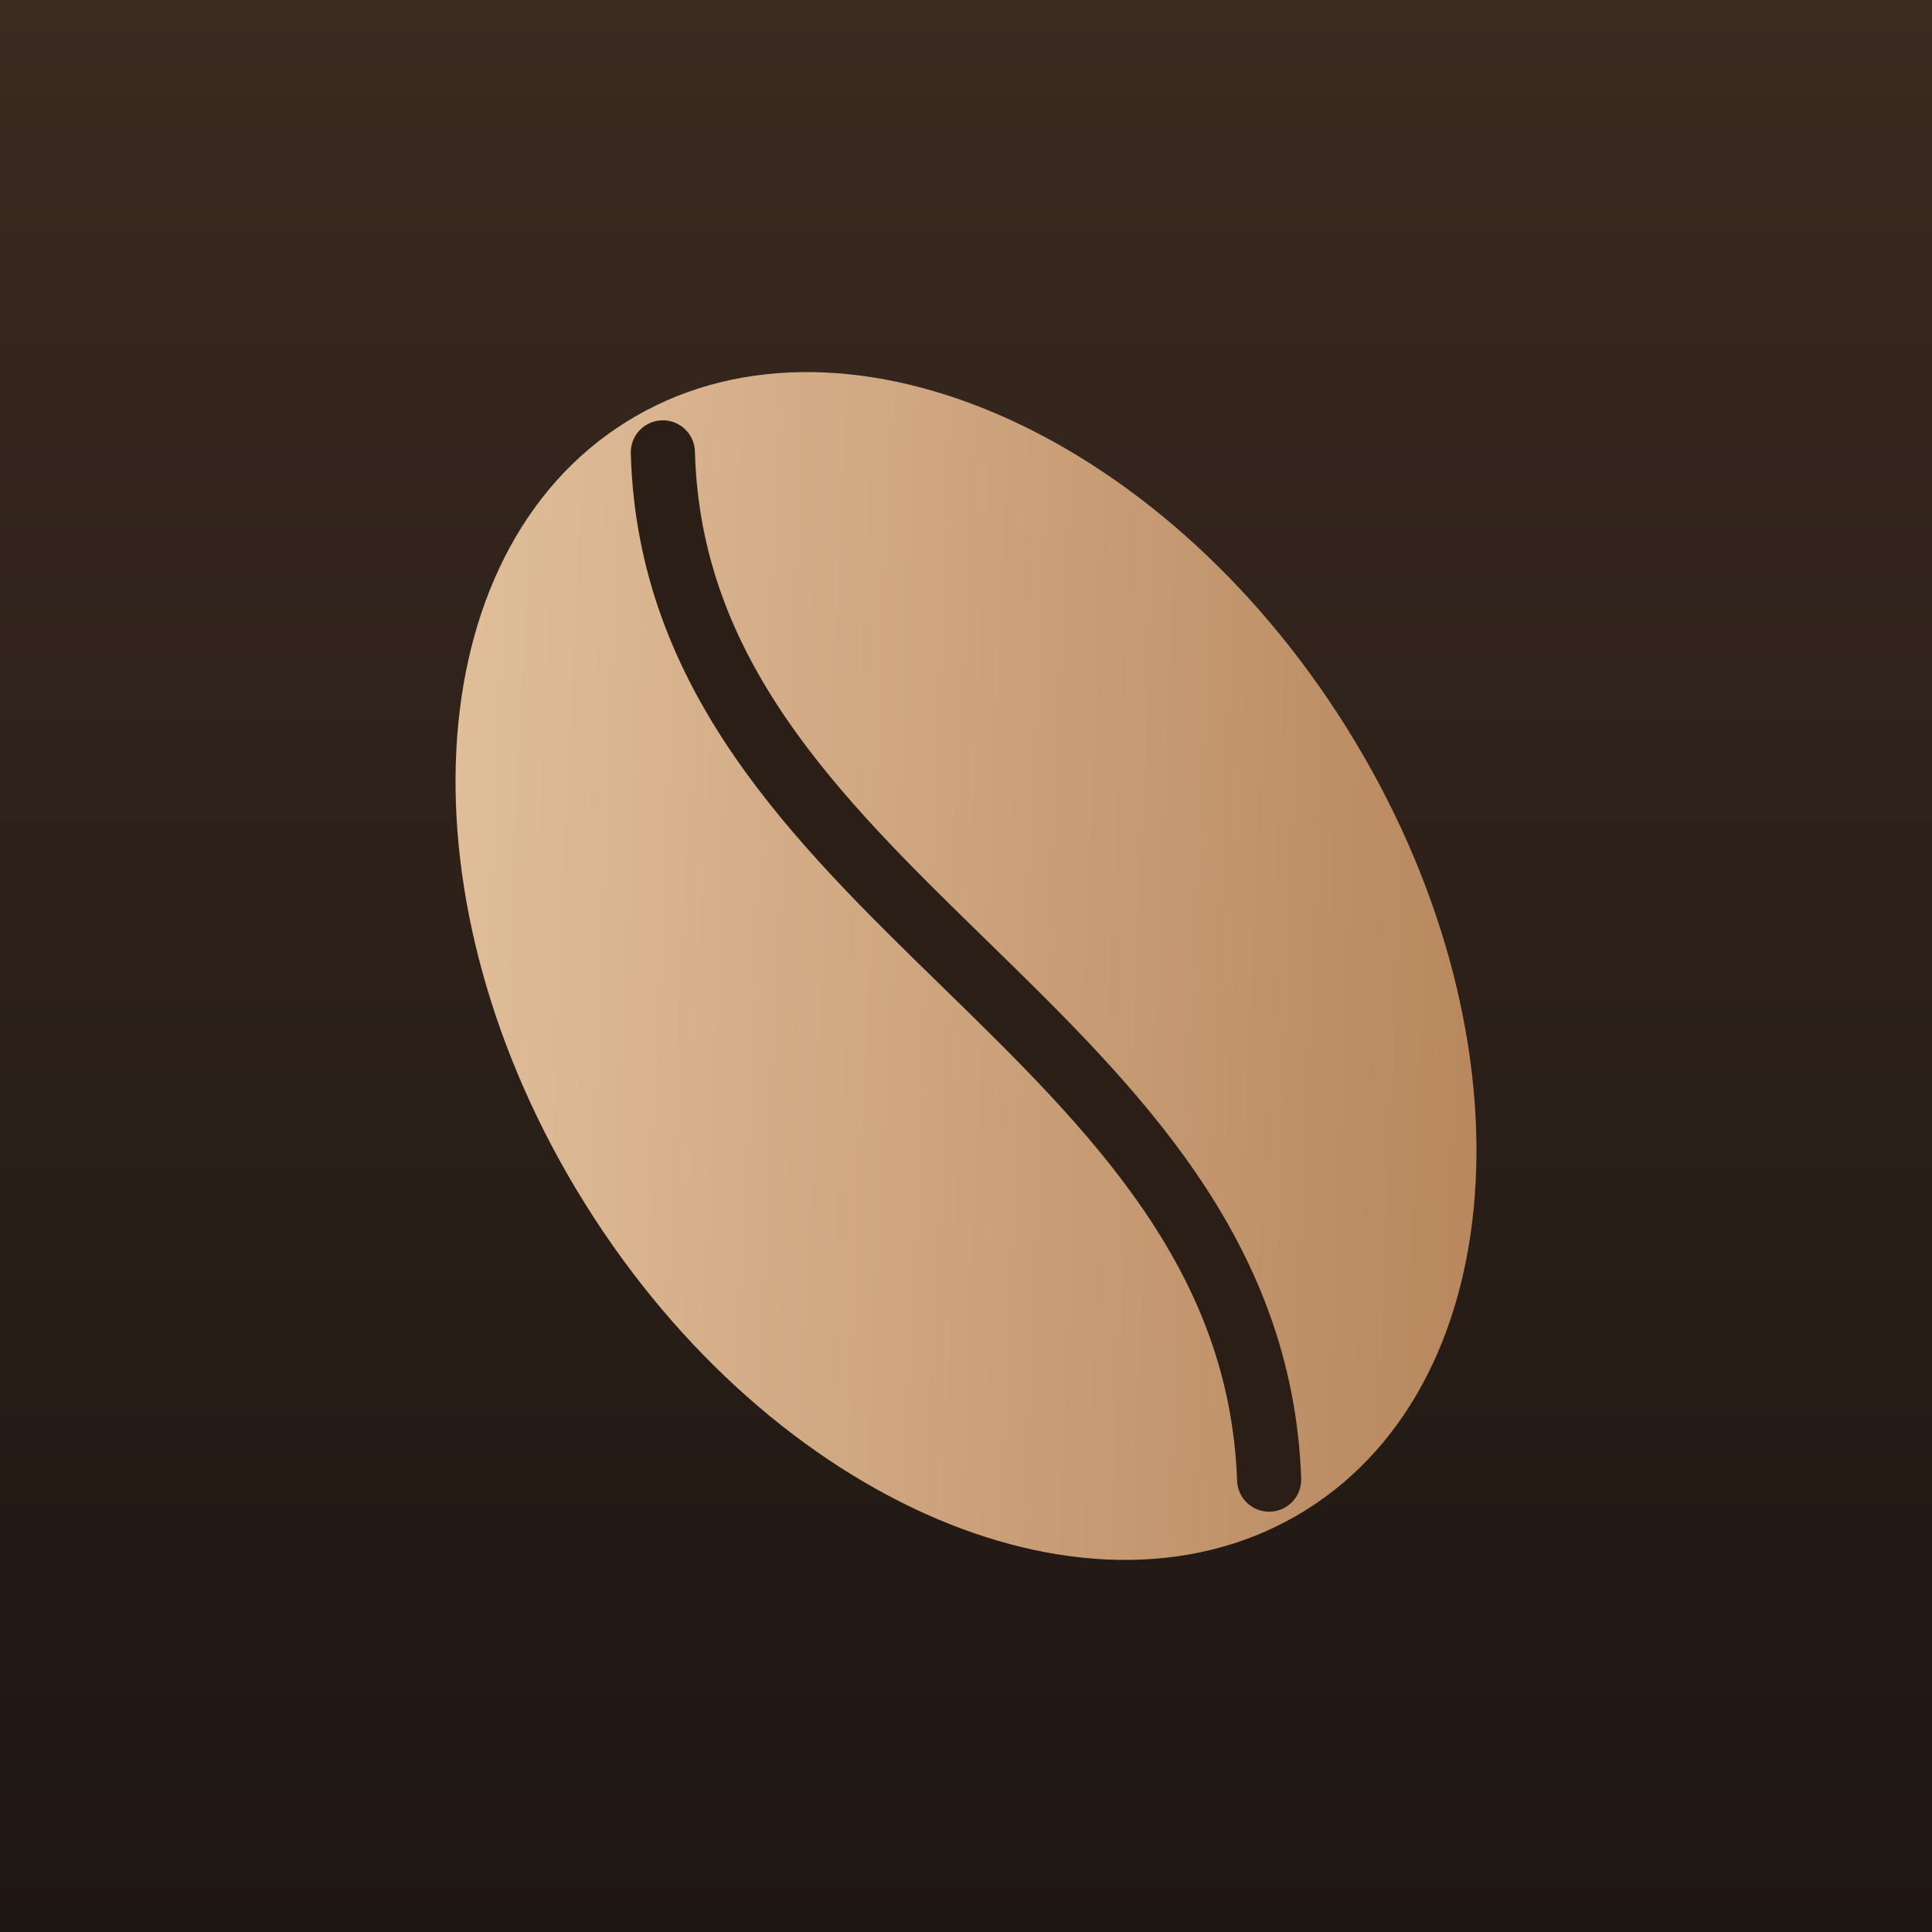
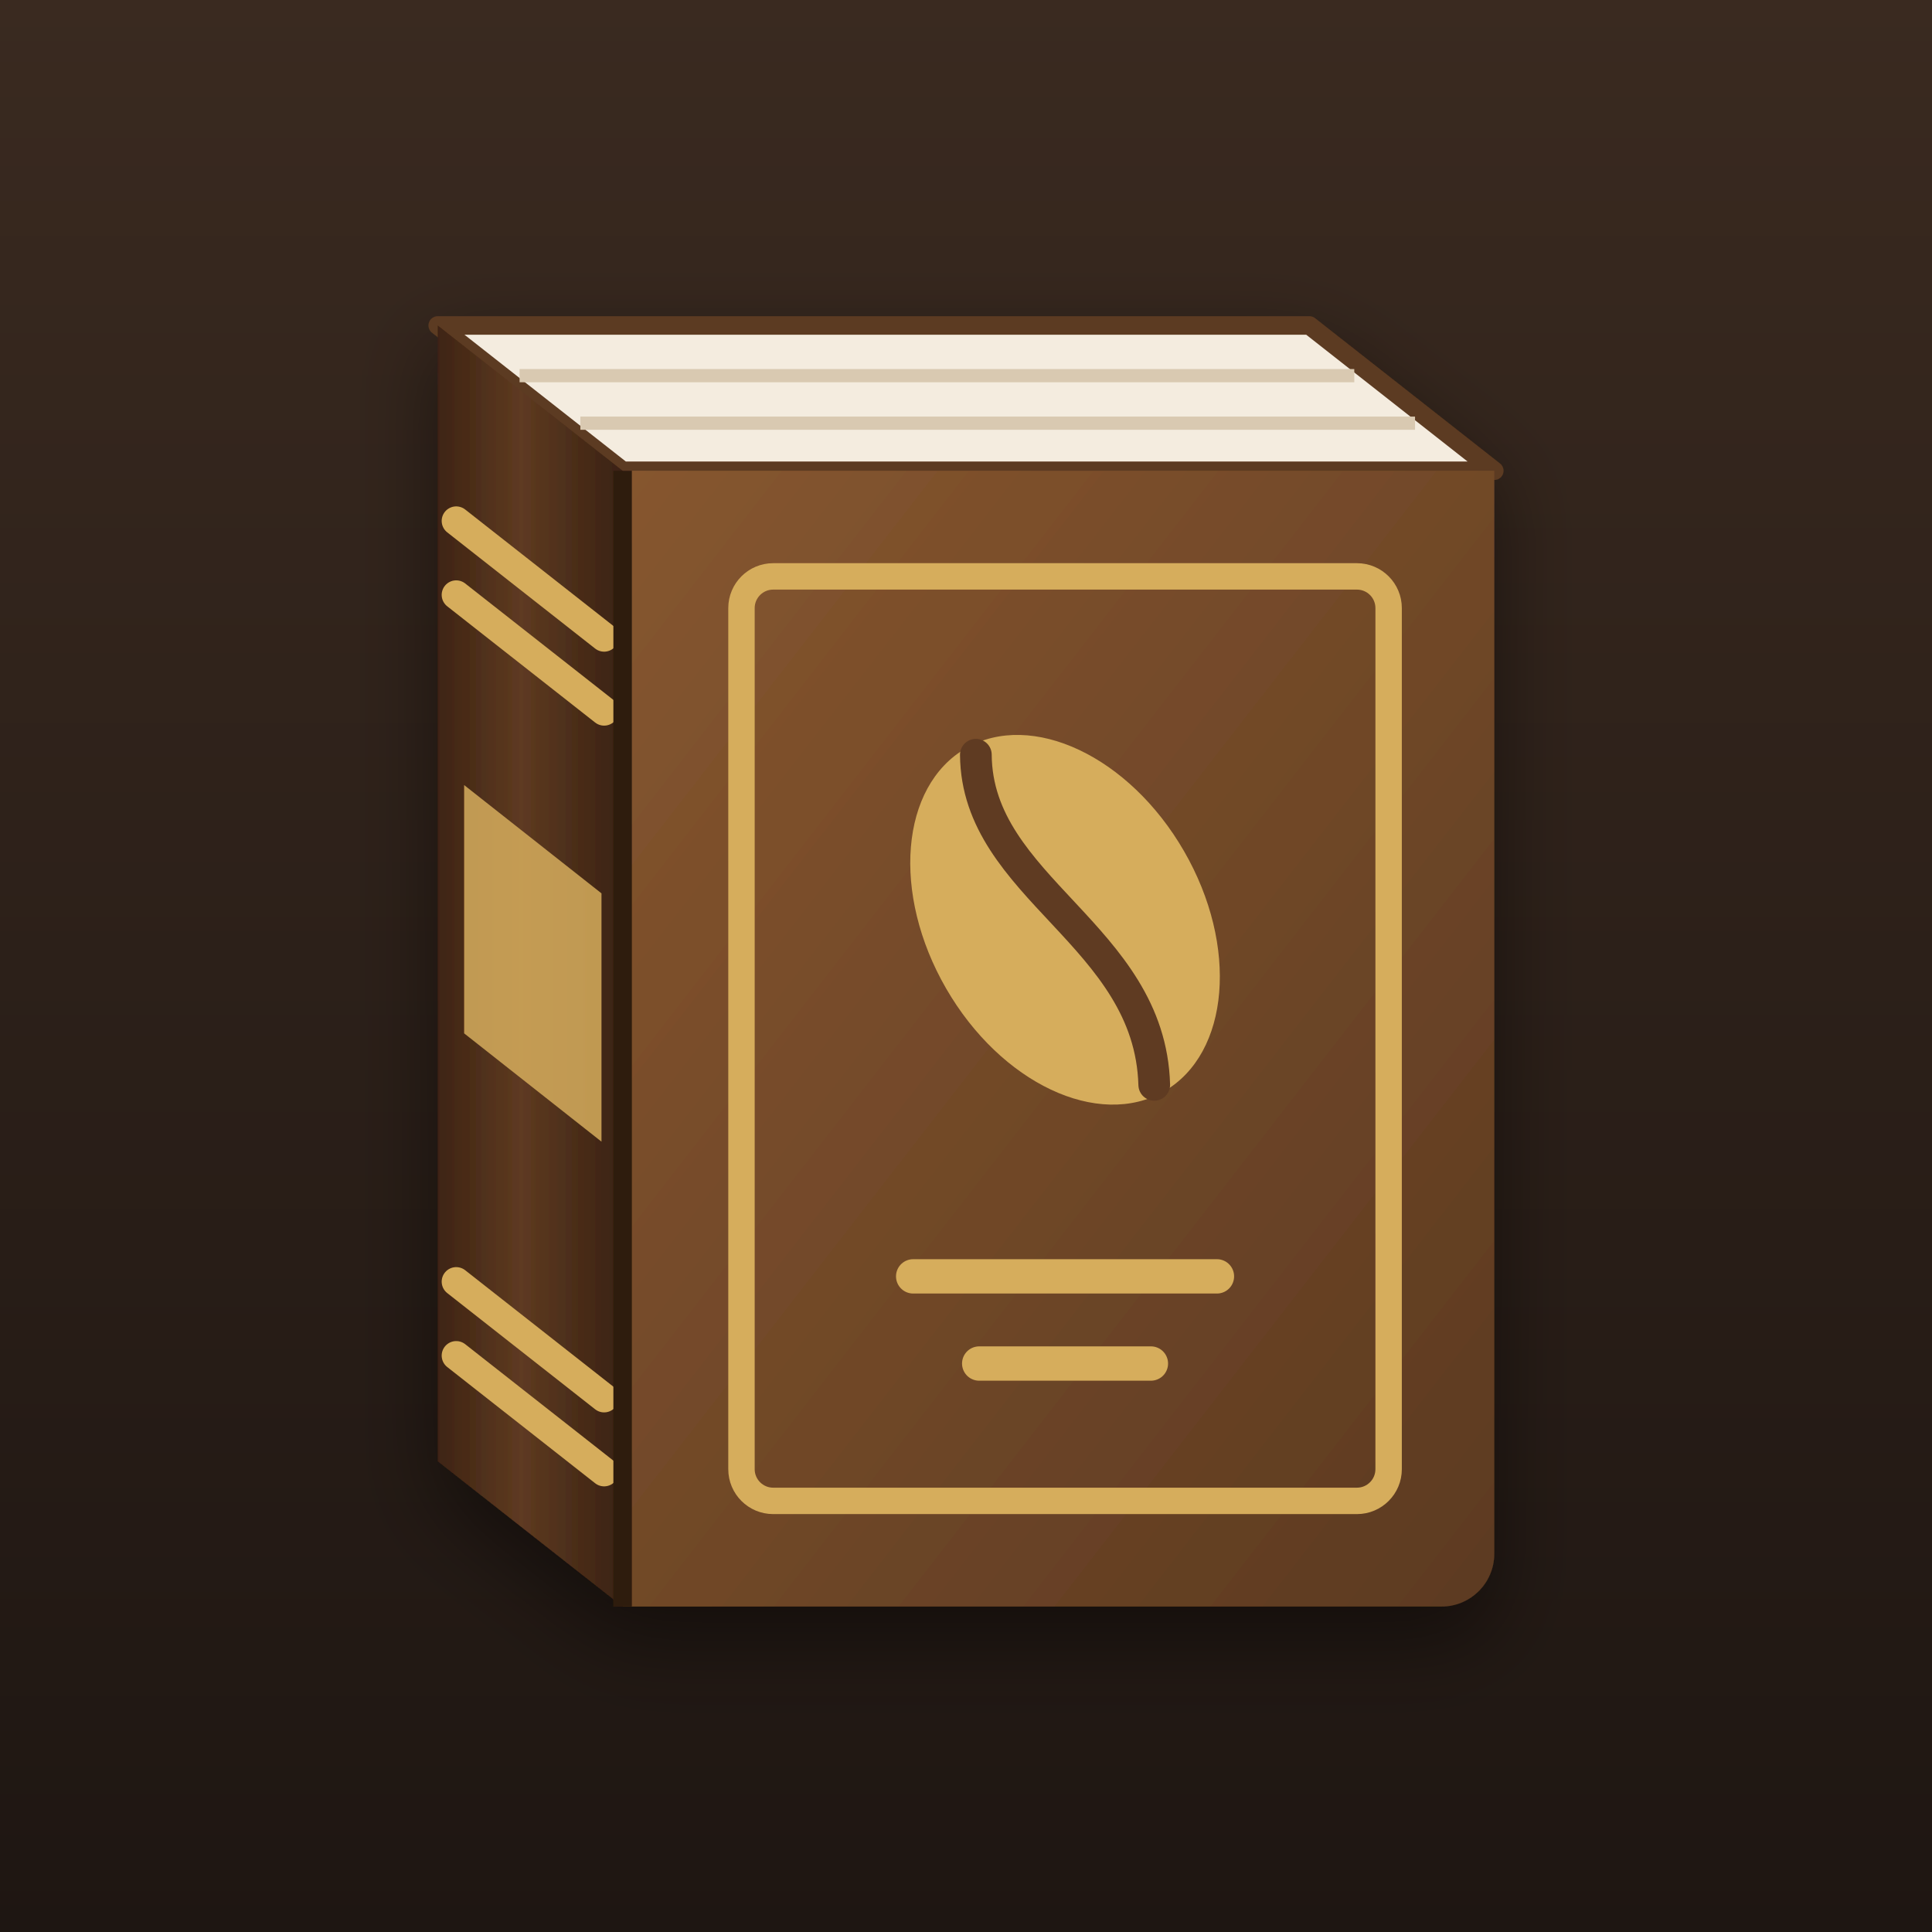
<svg xmlns="http://www.w3.org/2000/svg" viewBox="0 0 1024 1024">
  <defs>
    <linearGradient id="bg" x1="0" y1="0" x2="0" y2="1">
      <stop offset="0" stop-color="#3A2A20" />
      <stop offset="1" stop-color="#1E1612" />
    </linearGradient>
-     <linearGradient id="bean" x1="0" y1="0" x2="1" y2="1">
-       <stop offset="0" stop-color="#E8C9A6" />
-       <stop offset="1" stop-color="#B07C52" />
-     </linearGradient>
+     <filter id="sh" filterUnits="userSpaceOnUse" x="0" y="0" width="1024" height="1024">
+       <feDropShadow dx="0" dy="18" stdDeviation="22" flood-color="#000" flood-opacity="0.45" />
+     </filter>
  </defs>
  <rect width="1024" height="1024" fill="url(#bg)" />
-   <g transform="rotate(-32 512 512)">
-     <ellipse cx="512" cy="512" rx="238" ry="340" fill="url(#bean)" />
-     <path d="M520 196 C 400 400, 624 620, 504 828" fill="none" stroke="#2A1E17" stroke-width="34" stroke-linecap="round" />
+   <g filter="url(#sh)">
+     <g transform="translate(148 88.5) scale(14)">
+       <defs>
+         <linearGradient id="book-cover" x1="0" x2="1" y1="0" y2="1">
+           <stop offset="0" stop-color="#86562f" />
+           <stop offset="1" stop-color="#5c3a21" />
+         </linearGradient>
+         <linearGradient id="book-spine" x1="0" x2="1" y1="0" y2="0">
+           <stop offset="0" stop-color="#3e2413" />
+           <stop offset="0.45" stop-color="#5e3a21" />
+           <stop offset="1" stop-color="#3a2212" />
+         </linearGradient>
+       </defs>
+       <path d="M13 11.5 6 6h33l7 5.5z" fill="#f4ecdf" stroke="#5c3a21" stroke-width="0.7" stroke-linejoin="round" />
+       <path d="M11.4 9.7h31.6M9.1 7.9h31.6" stroke="#d9c9b1" stroke-width="0.5" />
+       <path d="M13 11.5 6 6v43l7 5.5z" fill="url(#book-spine)" />
+       <g stroke="#d6ad5c" stroke-width="1.1" stroke-linecap="round">
+         <path d="M12.3 17.8 6.7 13.4M12.3 20.6 6.7 16.2M12.3 46.6 6.7 42.2M12.3 49.4 6.7 45" />
+       </g>
+       <path d="M12.2 27.5 7 23.4v9.4l5.2 4.1z" fill="#d6ad5c" opacity="0.85" />
+       <path d="M13 11.5h33v41a2 2 0 0 1-2 2H13z" fill="url(#book-cover)" />
+       <path d="M13 11.5v43" stroke="#2f1b0e" stroke-width="0.7" />
+       <rect x="17.5" y="15.5" width="24.5" height="35" rx="1.2" fill="none" stroke="#d6ad5c" stroke-width="1" />
+       <g transform="rotate(-30 29.75 28.5)">
+         <ellipse cx="29.75" cy="28.5" rx="5.2" ry="7.5" fill="#d6ad5c" />
+         <path d="M29.95 21.4c-2.5 4.4 2.3 9.2-.4 14.2" fill="none" stroke="#5f3b22" stroke-width="1.2" stroke-linecap="round" />
+       </g>
+       <path d="M24 42h11.5M26.5 45.3h6.5" stroke="#d6ad5c" stroke-width="1.3" stroke-linecap="round" />
+     </g>
  </g>
</svg>
